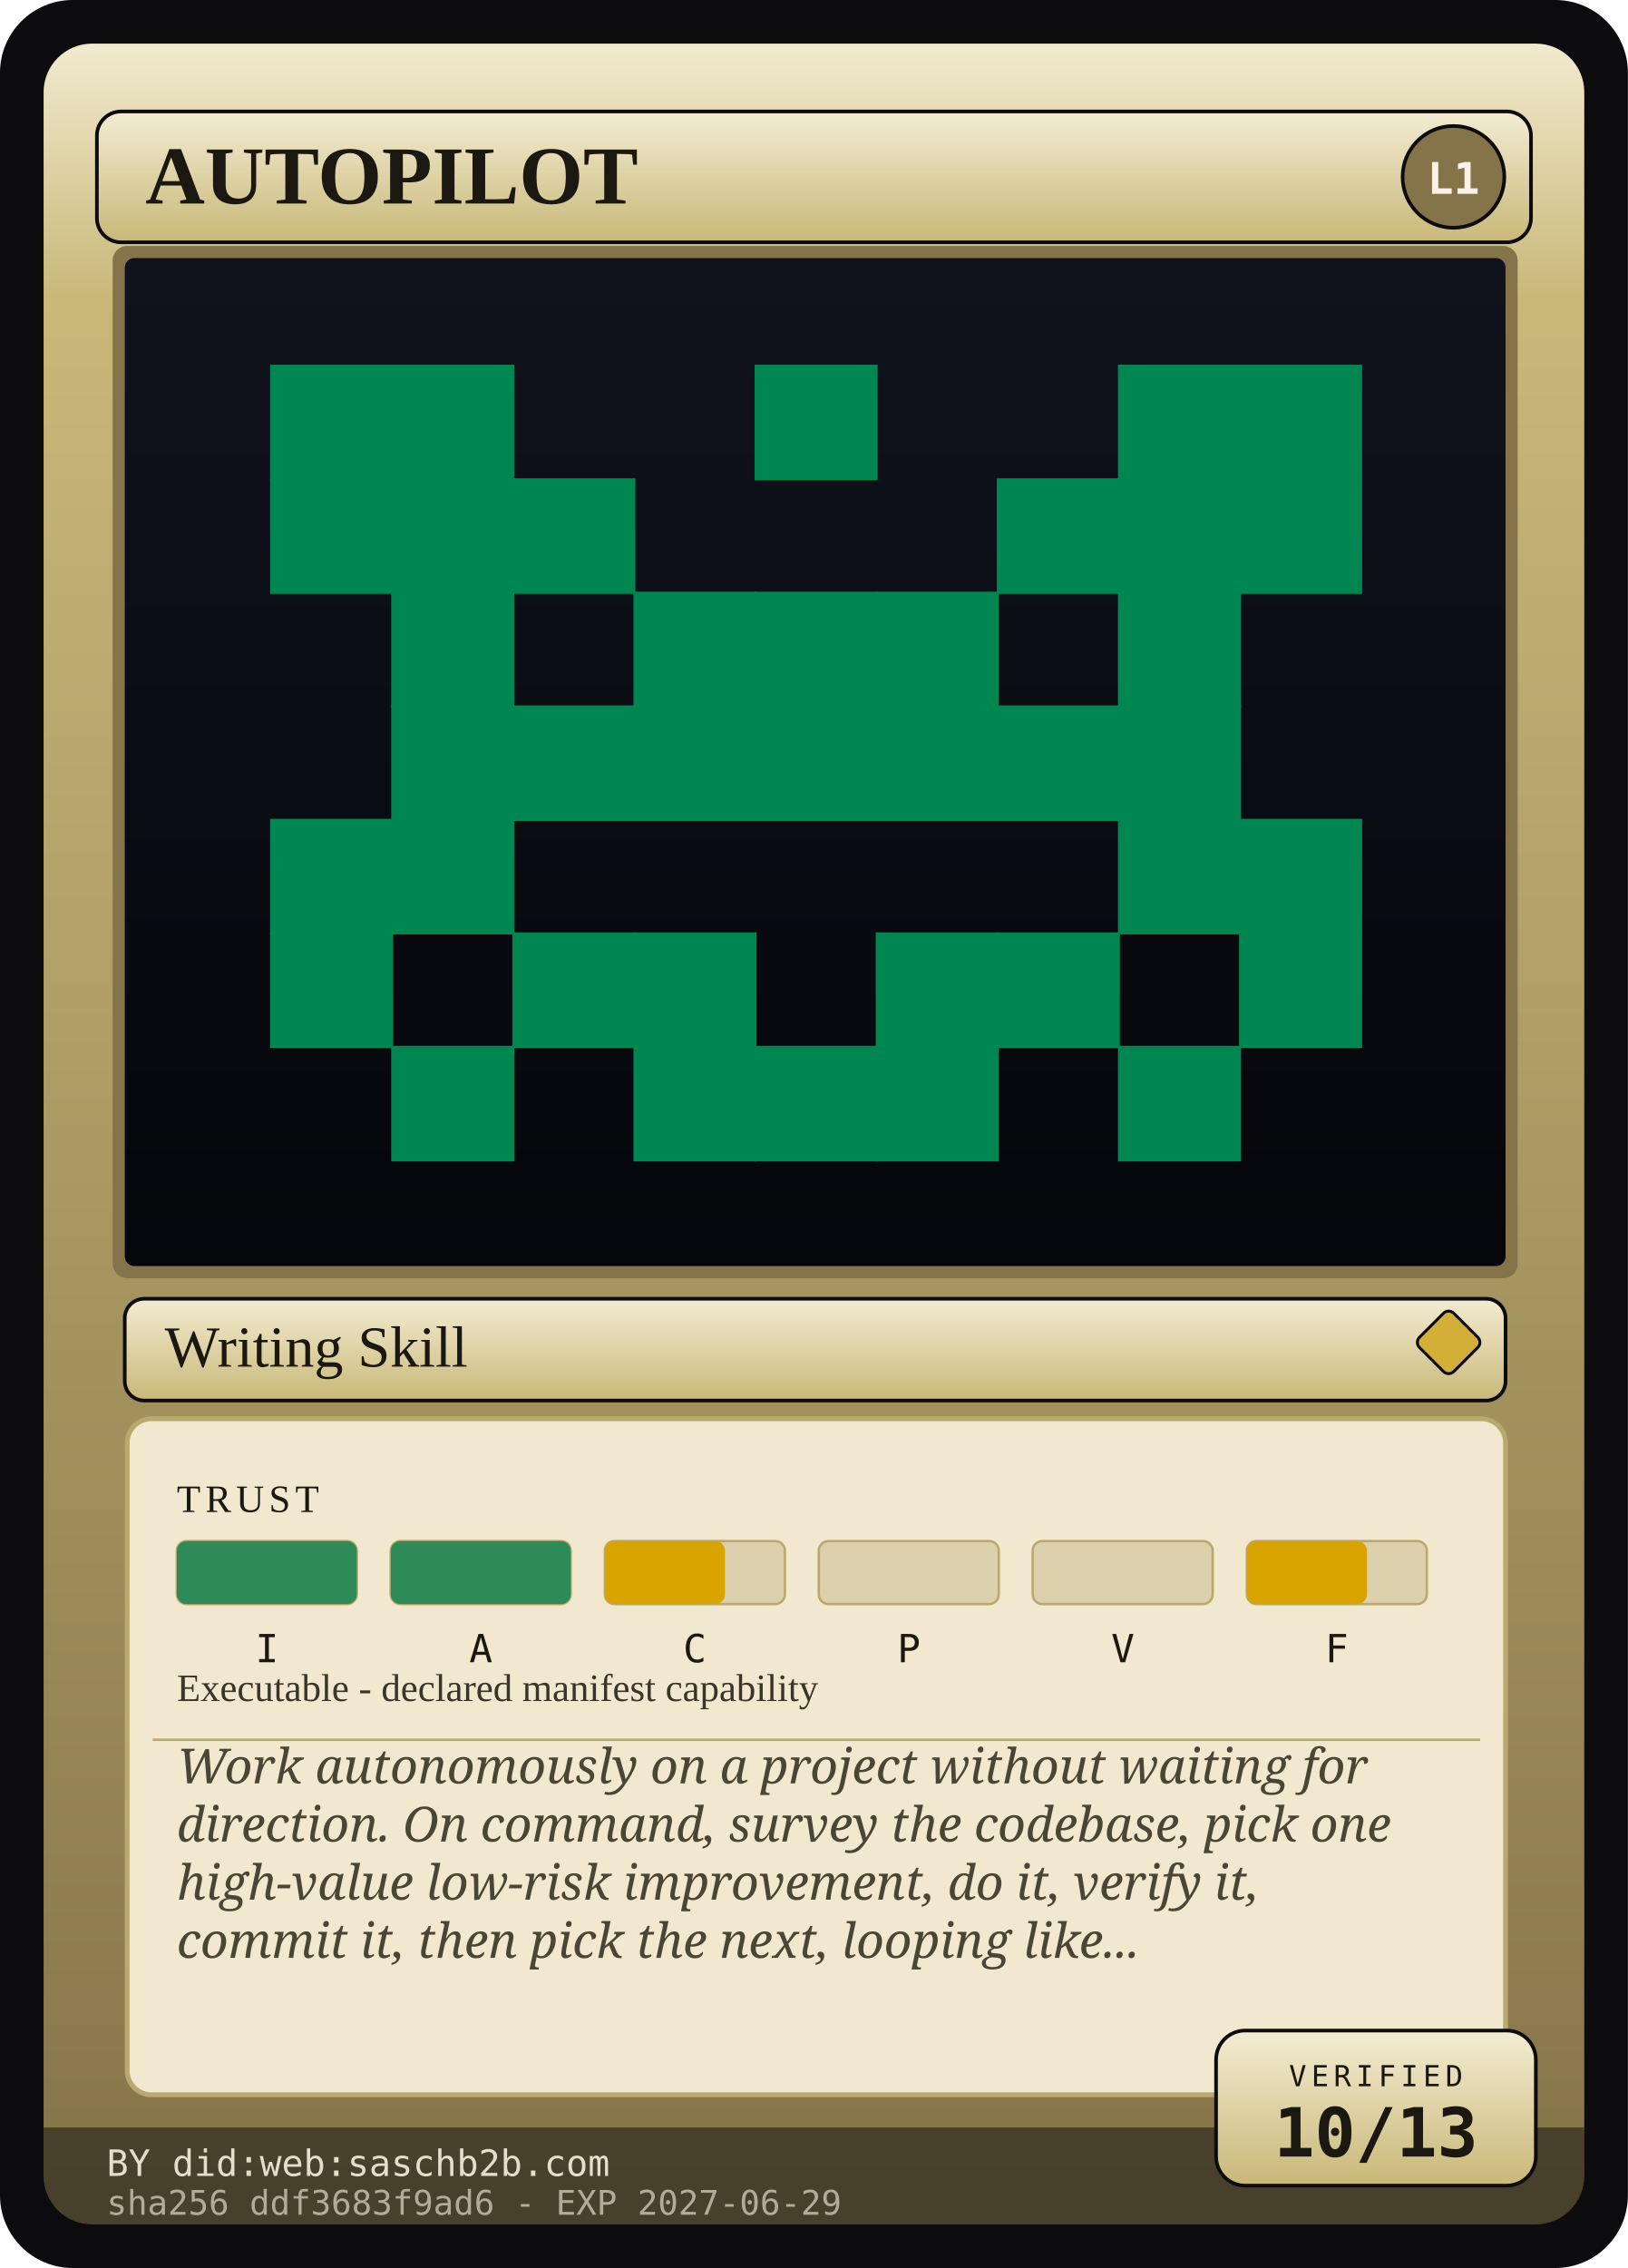
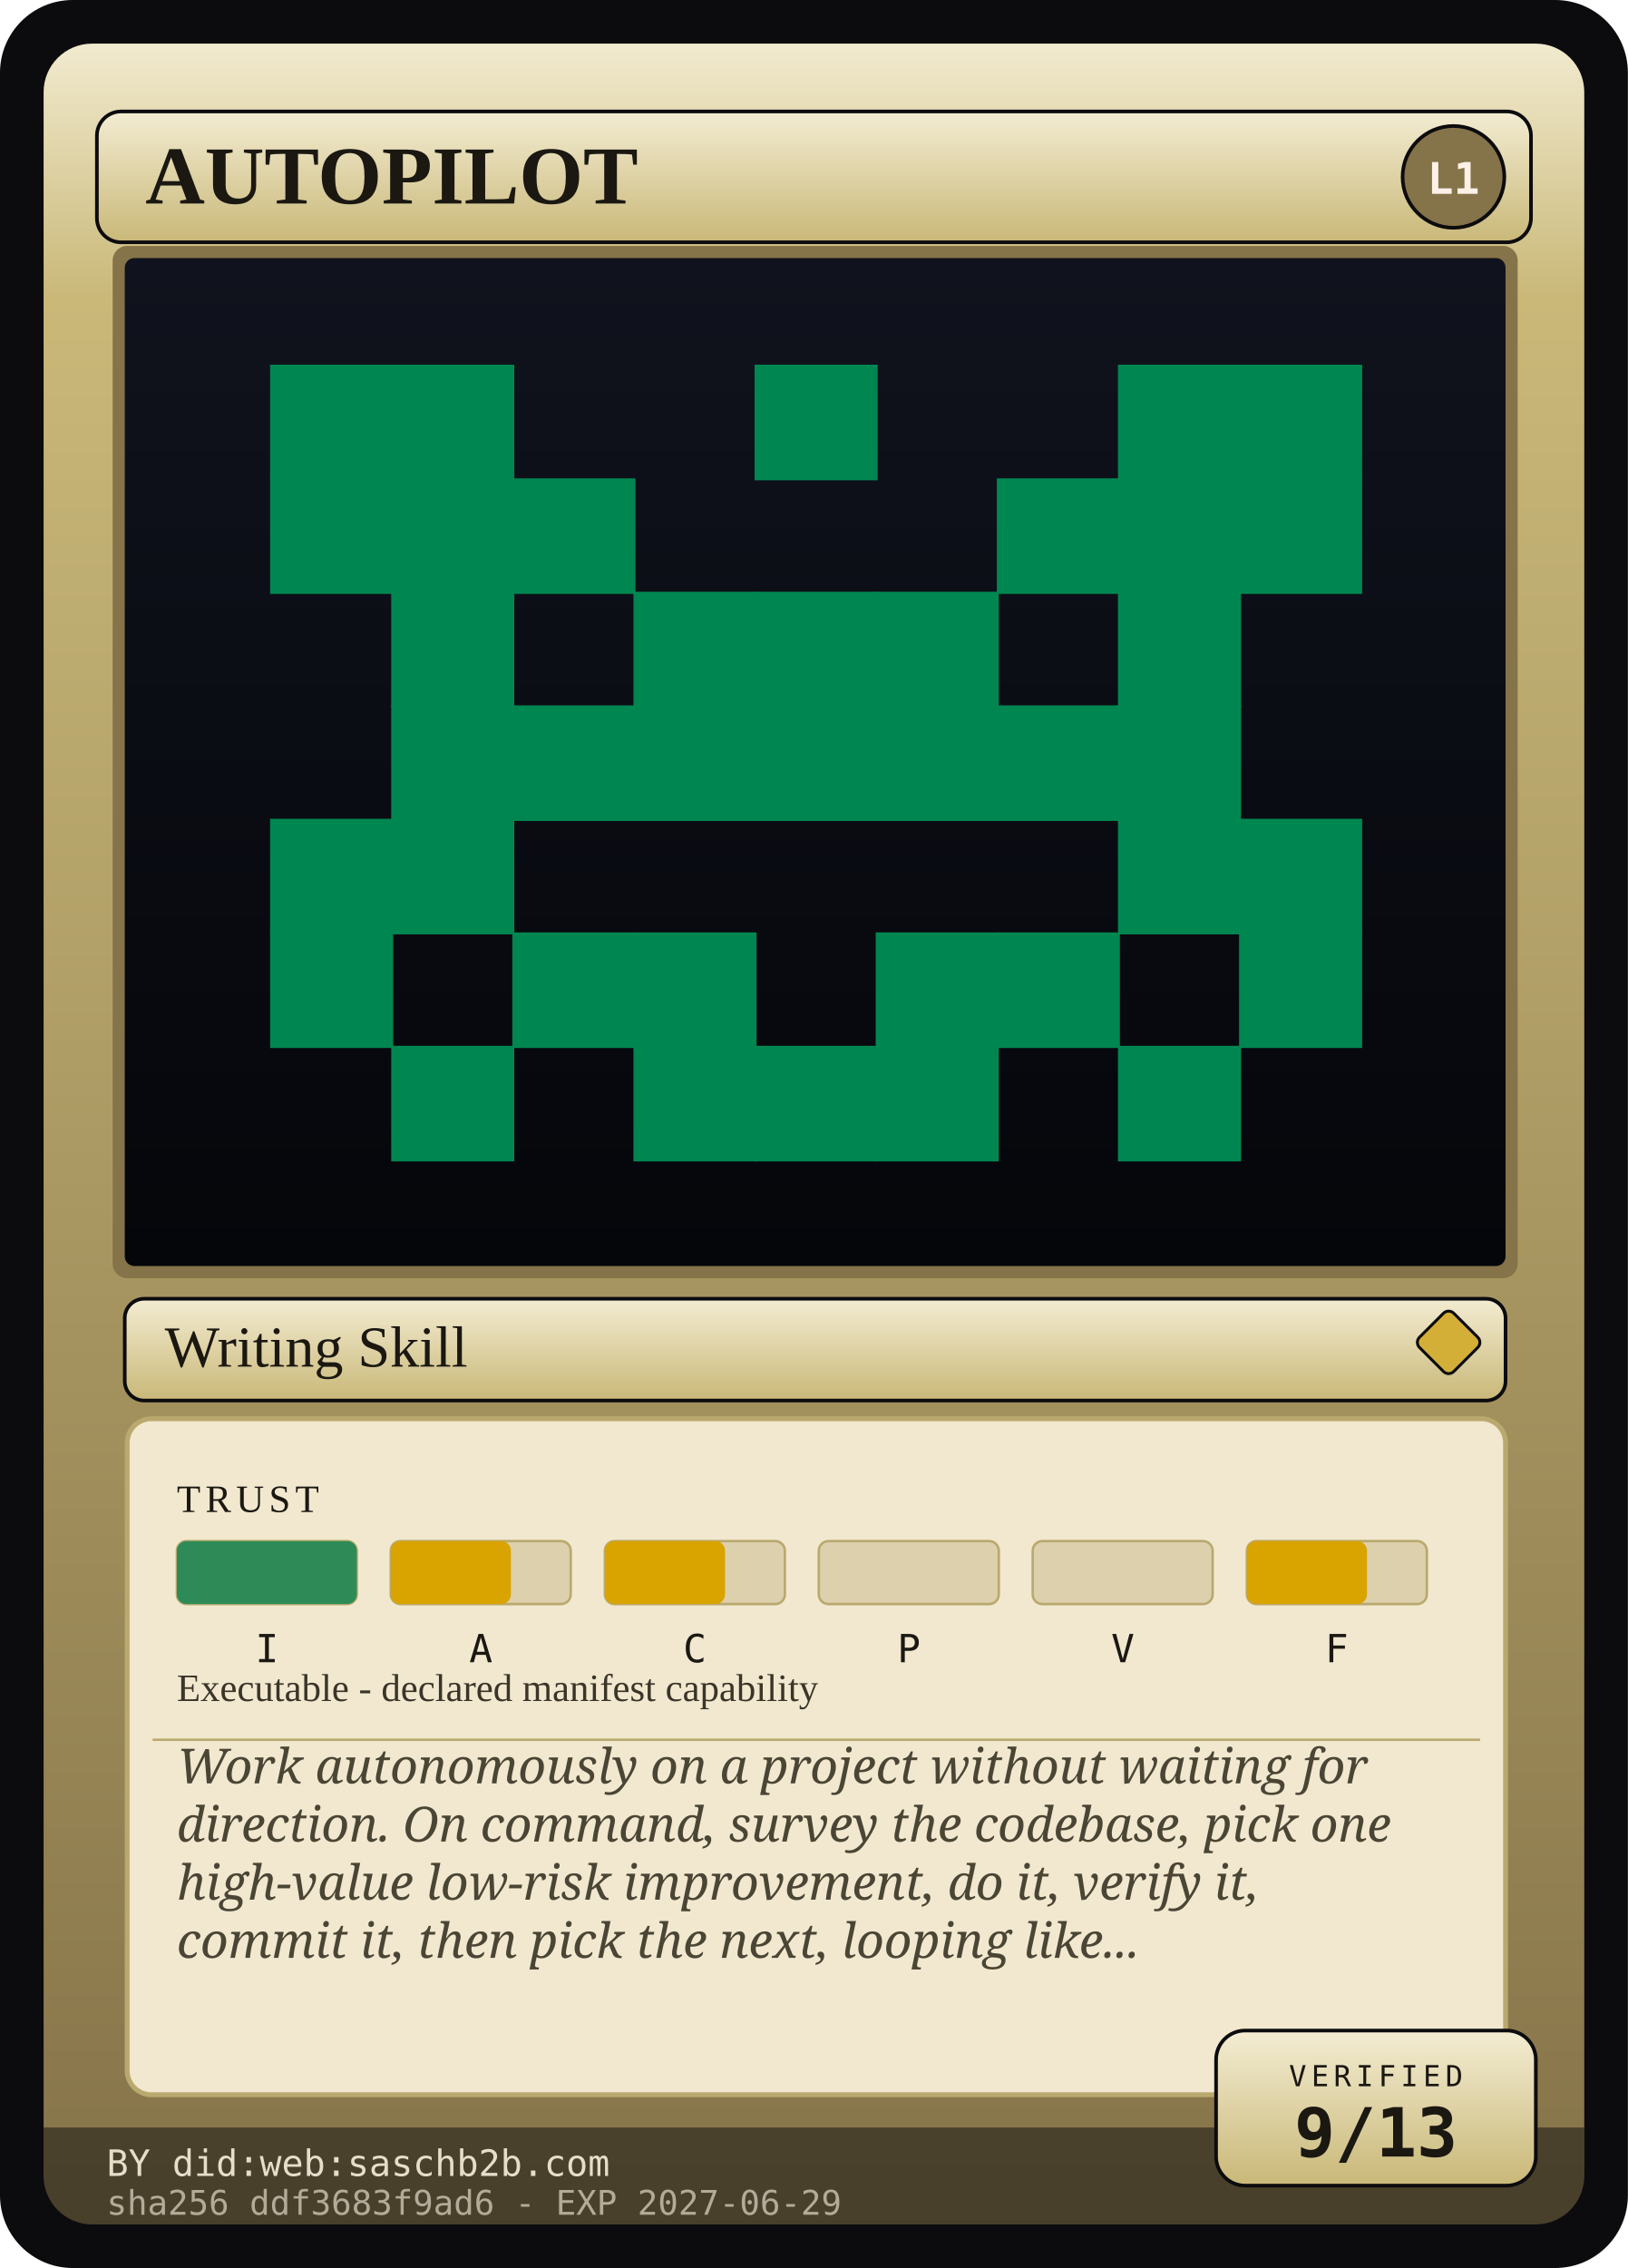
<svg xmlns="http://www.w3.org/2000/svg" width="672" height="936" viewBox="0 0 672 936" font-family="Georgia,'Times New Roman',serif">
  <defs>
    <linearGradient id="frame" x1="0" y1="0" x2="0" y2="1">
      <stop offset="0" stop-color="#f3ecd2" />
      <stop offset="0.12" stop-color="#c9b878" />
      <stop offset="1" stop-color="#857349" />
    </linearGradient>
    <linearGradient id="plate" x1="0" y1="0" x2="0" y2="1">
      <stop offset="0" stop-color="#f3ecd2" />
      <stop offset="1" stop-color="#c9b878" />
    </linearGradient>
    <linearGradient id="art" x1="0" y1="0" x2="0" y2="1">
      <stop offset="0" stop-color="#10131d" />
      <stop offset="1" stop-color="#05060a" />
    </linearGradient>
    <clipPath id="scr">
      <rect x="51.5" y="106.5" width="570" height="416" rx="4" />
    </clipPath>
  </defs>
  <rect x="0" y="0" width="672" height="936" rx="30" fill="#0c0b0e" />
  <rect x="18" y="18" width="636" height="900" rx="20" fill="url(#frame)" />
  <rect x="40" y="46" width="592" height="54" rx="10" fill="url(#plate)" stroke="#0c0b0e" stroke-width="1.5" />
  <text x="60" y="84" font-size="34" font-weight="bold" fill="#1b1812">AUTOPILOT</text>
  <circle cx="600" cy="73" r="21" fill="#857349" stroke="#0c0b0e" stroke-width="1.5" />
  <text x="600" y="80" font-size="18" font-weight="bold" fill="#fff1e8" text-anchor="middle" font-family="ui-monospace,monospace">L1</text>
  <rect x="46.5" y="101.5" width="580" height="426" rx="6" fill="#857349" />
  <g clip-path="url(#scr)">
    <rect x="51.5" y="106.5" width="570" height="416" fill="url(#art)" />
    <rect x="111.5" y="150.5" width="50.8" height="47.7" fill="#008751" />
    <rect x="511.5" y="150.5" width="50.8" height="47.7" fill="#008751" />
    <rect x="161.5" y="150.5" width="50.8" height="47.7" fill="#008751" />
    <rect x="461.5" y="150.5" width="50.8" height="47.7" fill="#008751" />
    <rect x="311.5" y="150.5" width="50.8" height="47.7" fill="#008751" />
    <rect x="111.5" y="197.4" width="50.8" height="47.7" fill="#008751" />
    <rect x="511.5" y="197.4" width="50.8" height="47.7" fill="#008751" />
    <rect x="161.5" y="197.4" width="50.8" height="47.7" fill="#008751" />
    <rect x="461.5" y="197.4" width="50.8" height="47.7" fill="#008751" />
    <rect x="211.5" y="197.4" width="50.8" height="47.7" fill="#008751" />
    <rect x="411.5" y="197.4" width="50.8" height="47.7" fill="#008751" />
    <rect x="161.5" y="244.2" width="50.8" height="47.7" fill="#008751" />
    <rect x="461.5" y="244.2" width="50.8" height="47.7" fill="#008751" />
    <rect x="261.5" y="244.2" width="50.8" height="47.7" fill="#008751" />
    <rect x="361.5" y="244.2" width="50.8" height="47.7" fill="#008751" />
    <rect x="311.5" y="244.2" width="50.8" height="47.7" fill="#008751" />
    <rect x="161.5" y="291.1" width="50.8" height="47.7" fill="#008751" />
    <rect x="461.5" y="291.1" width="50.8" height="47.7" fill="#008751" />
    <rect x="211.5" y="291.1" width="50.8" height="47.7" fill="#008751" />
    <rect x="411.5" y="291.1" width="50.8" height="47.7" fill="#008751" />
    <rect x="261.5" y="291.1" width="50.8" height="47.7" fill="#008751" />
    <rect x="361.5" y="291.1" width="50.8" height="47.7" fill="#008751" />
    <rect x="311.5" y="291.1" width="50.8" height="47.7" fill="#008751" />
    <rect x="111.5" y="337.9" width="50.8" height="47.7" fill="#008751" />
    <rect x="511.5" y="337.9" width="50.8" height="47.7" fill="#008751" />
    <rect x="161.5" y="337.9" width="50.8" height="47.7" fill="#008751" />
    <rect x="461.5" y="337.9" width="50.8" height="47.7" fill="#008751" />
    <rect x="111.5" y="384.8" width="50.8" height="47.7" fill="#008751" />
    <rect x="511.5" y="384.8" width="50.8" height="47.7" fill="#008751" />
    <rect x="211.5" y="384.8" width="50.8" height="47.7" fill="#008751" />
    <rect x="411.5" y="384.8" width="50.8" height="47.7" fill="#008751" />
    <rect x="261.5" y="384.8" width="50.8" height="47.7" fill="#008751" />
    <rect x="361.5" y="384.8" width="50.8" height="47.7" fill="#008751" />
    <rect x="161.5" y="431.6" width="50.8" height="47.7" fill="#008751" />
    <rect x="461.5" y="431.6" width="50.8" height="47.7" fill="#008751" />
    <rect x="261.5" y="431.6" width="50.8" height="47.7" fill="#008751" />
    <rect x="361.5" y="431.6" width="50.8" height="47.7" fill="#008751" />
    <rect x="311.5" y="431.6" width="50.8" height="47.7" fill="#008751" />
  </g>
  <rect x="51.5" y="536" width="570" height="42" rx="8" fill="url(#plate)" stroke="#0c0b0e" stroke-width="1.5" />
  <text x="68" y="564" font-size="24" fill="#1b1812">Writing Skill</text>
  <rect x="588" y="544" width="20" height="20" rx="3" transform="rotate(45 598 554)" fill="#d4af37" stroke="#0c0b0e" stroke-width="1.2" />
  <rect x="52.5" y="585.5" width="569" height="279" rx="10" fill="#f1e8cf" stroke="#b9a96e" stroke-width="2" />
  <text x="73" y="624" font-size="16" letter-spacing="2" fill="#1b1812">TRUST</text>
  <rect x="73.0" y="636" width="74.3" height="26" rx="4" fill="#ddd0ad" stroke="#b9a96e" stroke-width="1" />
  <rect x="73.0" y="636" width="74.3" height="26" rx="4" fill="#2e8b57" />
  <text x="110.2" y="686" font-size="16" fill="#1b1812" text-anchor="middle" font-family="ui-monospace,monospace">I</text>
  <rect x="161.3" y="636" width="74.3" height="26" rx="4" fill="#ddd0ad" stroke="#b9a96e" stroke-width="1" />
-   <rect x="161.3" y="636" width="74.3" height="26" rx="4" fill="#2e8b57" />
+   <rect x="161.3" y="636" width="49.6" height="26" rx="4" fill="#d9a300" />
  <text x="198.5" y="686" font-size="16" fill="#1b1812" text-anchor="middle" font-family="ui-monospace,monospace">A</text>
  <rect x="249.7" y="636" width="74.3" height="26" rx="4" fill="#ddd0ad" stroke="#b9a96e" stroke-width="1" />
  <rect x="249.7" y="636" width="49.6" height="26" rx="4" fill="#d9a300" />
  <text x="286.8" y="686" font-size="16" fill="#1b1812" text-anchor="middle" font-family="ui-monospace,monospace">C</text>
  <rect x="338.0" y="636" width="74.3" height="26" rx="4" fill="#ddd0ad" stroke="#b9a96e" stroke-width="1" />
  <rect x="338.0" y="636" width="0.0" height="26" rx="4" fill="#8a8378" />
  <text x="375.2" y="686" font-size="16" fill="#1b1812" text-anchor="middle" font-family="ui-monospace,monospace">P</text>
  <rect x="426.3" y="636" width="74.3" height="26" rx="4" fill="#ddd0ad" stroke="#b9a96e" stroke-width="1" />
  <rect x="426.3" y="636" width="0.0" height="26" rx="4" fill="#8a8378" />
  <text x="463.5" y="686" font-size="16" fill="#1b1812" text-anchor="middle" font-family="ui-monospace,monospace">V</text>
  <rect x="514.7" y="636" width="74.3" height="26" rx="4" fill="#ddd0ad" stroke="#b9a96e" stroke-width="1" />
  <rect x="514.7" y="636" width="49.6" height="26" rx="4" fill="#d9a300" />
  <text x="551.8" y="686" font-size="16" fill="#1b1812" text-anchor="middle" font-family="ui-monospace,monospace">F</text>
  <text x="73" y="702" font-size="16" fill="#3a3528">Executable - declared manifest capability</text>
  <line x1="63" y1="718" x2="611" y2="718" stroke="#b9a96e" stroke-width="1" />
  <text x="73" y="736" font-size="20" font-style="italic" fill="#4a4534" font-family="Georgia,serif">Work autonomously on a project without waiting for</text>
  <text x="73" y="760" font-size="20" font-style="italic" fill="#4a4534" font-family="Georgia,serif">direction. On command, survey the codebase, pick one</text>
  <text x="73" y="784" font-size="20" font-style="italic" fill="#4a4534" font-family="Georgia,serif">high-value low-risk improvement, do it, verify it,</text>
  <text x="73" y="808" font-size="20" font-style="italic" fill="#4a4534" font-family="Georgia,serif">commit it, then pick the next, looping like...</text>
  <rect x="18" y="878" width="636" height="40" fill="#0c0b0e" opacity="0.5" />
  <text x="44" y="898" font-size="15" fill="#e6ddca" font-family="ui-monospace,monospace">BY did:web:saschb2b.com</text>
  <text x="44" y="914" font-size="14" fill="#b3ab98" font-family="ui-monospace,monospace">sha256 ddf3683f9ad6 - EXP 2027-06-29</text>
  <rect x="502" y="838" width="132" height="64" rx="12" fill="url(#plate)" stroke="#0c0b0e" stroke-width="1.5" />
  <text x="568" y="861" font-size="12" letter-spacing="2" fill="#1b1812" text-anchor="middle" font-family="ui-monospace,monospace">VERIFIED</text>
-   <text x="568" y="890" font-size="28" font-weight="bold" fill="#1b1812" text-anchor="middle" font-family="ui-monospace,monospace">10/13</text>
+   <text x="568" y="890" font-size="28" font-weight="bold" fill="#1b1812" text-anchor="middle" font-family="ui-monospace,monospace">9/13</text>
</svg>
